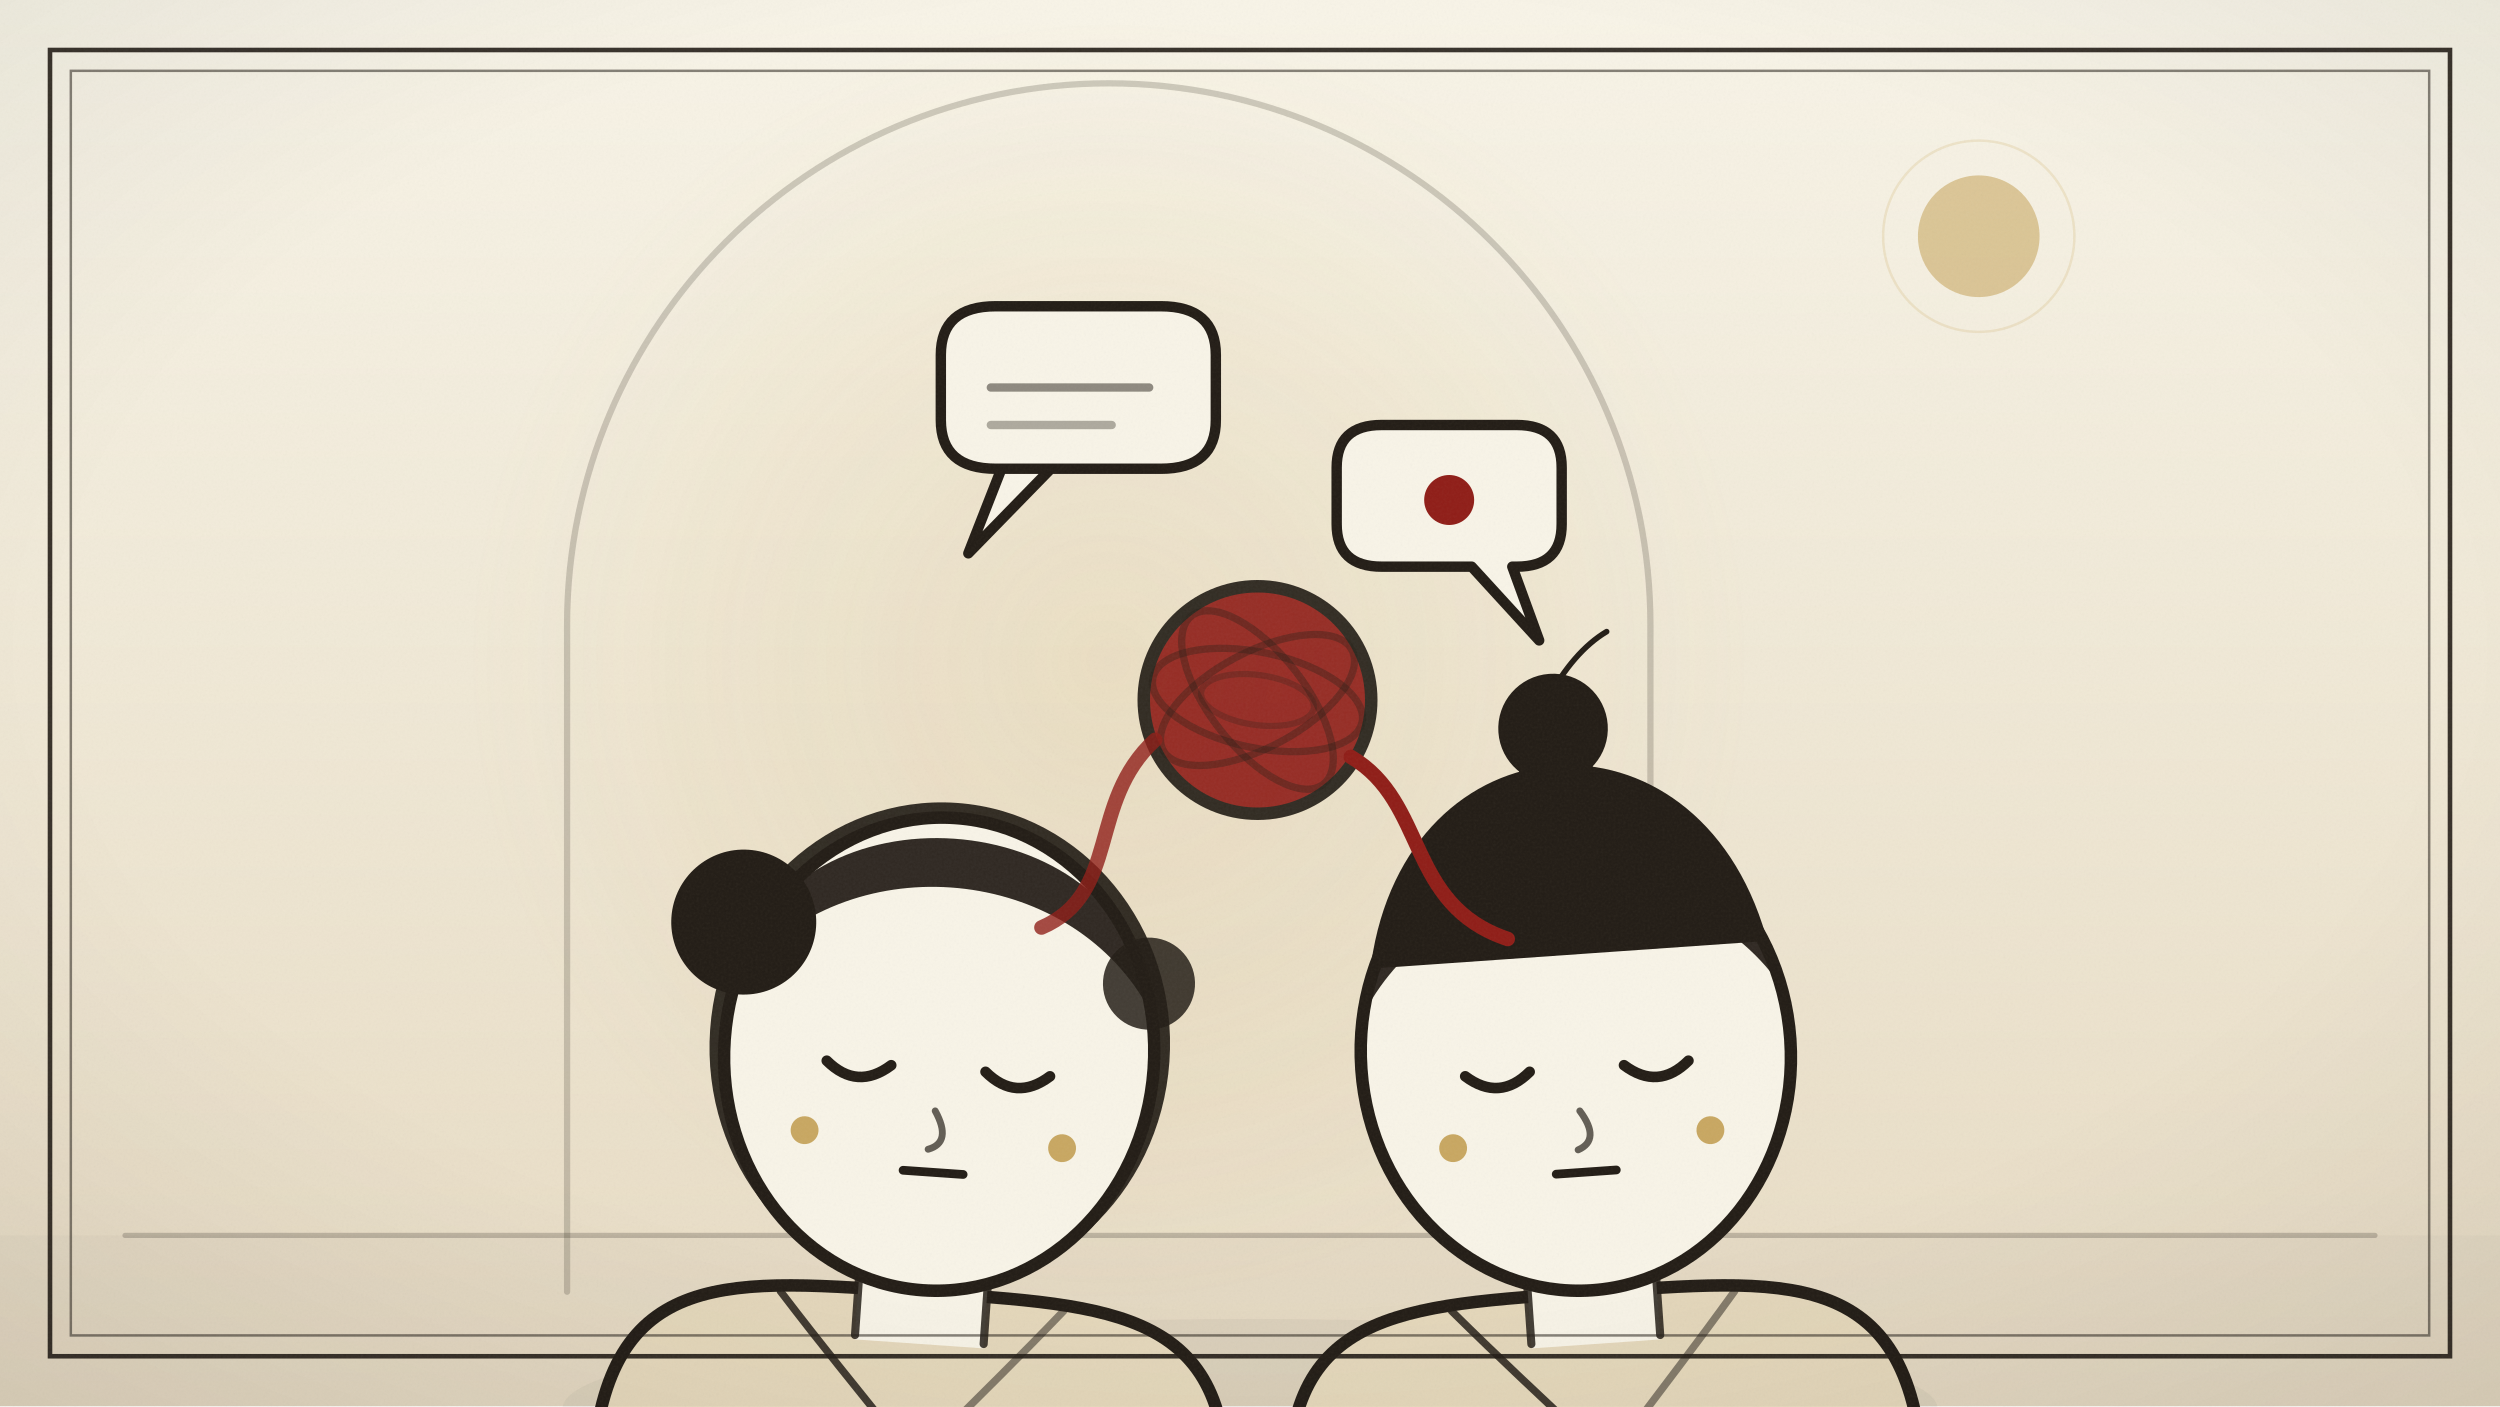
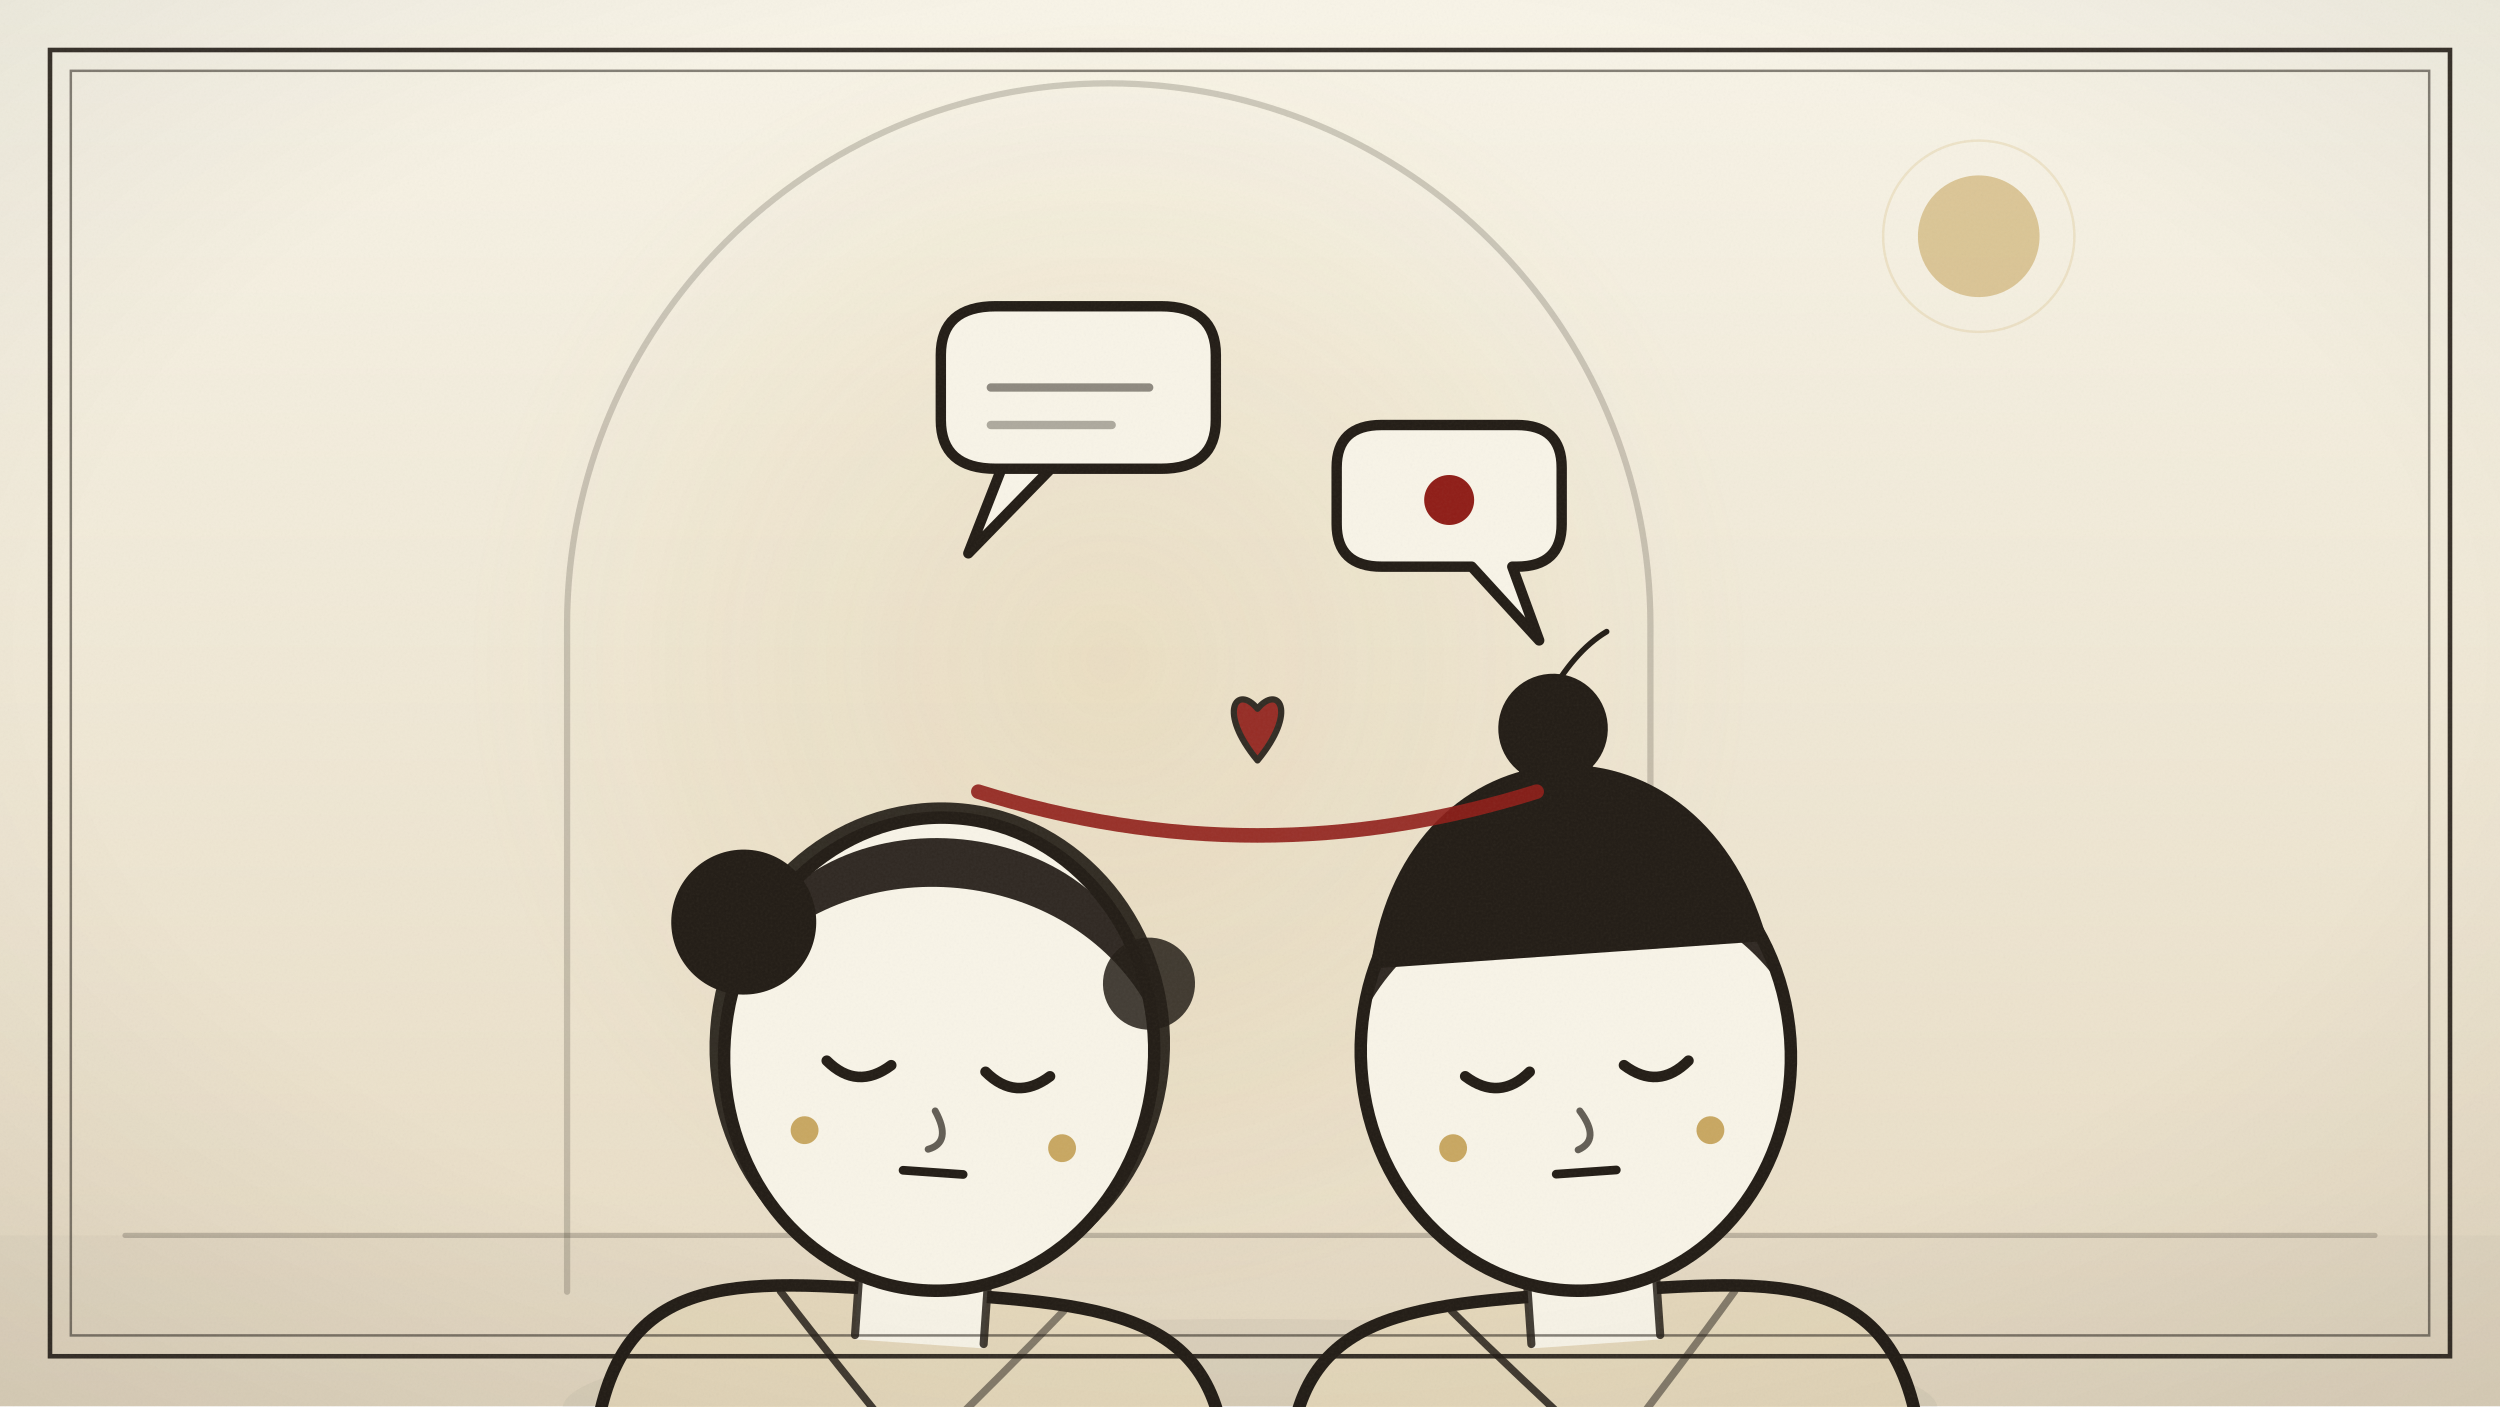
<svg xmlns="http://www.w3.org/2000/svg" viewBox="0 0 1200 675" width="1200" height="675" role="img" aria-label="정운타임즈 일러스트 · duo">
  <defs>
    <linearGradient id="paper14804" x1="0" y1="0" x2="0" y2="1">
      <stop offset="0" stop-color="#f8f4e7" />
      <stop offset="1" stop-color="#e7dbc3" />
    </linearGradient>
    <radialGradient id="wash14804" cx="0.5" cy="0.5" r="0.5">
      <stop offset="0" stop-color="#c09a4a" stop-opacity="0.16" />
      <stop offset="0.62" stop-color="#c09a4a" stop-opacity="0.07" />
      <stop offset="1" stop-color="#c09a4a" stop-opacity="0" />
    </radialGradient>
    <linearGradient id="fade14804" x1="0" y1="0" x2="0" y2="1">
      <stop offset="0" stop-color="#e7dbc3" stop-opacity="0" />
      <stop offset="1" stop-color="#221c15" stop-opacity="0.10" />
    </linearGradient>
    <radialGradient id="vig14804" cx="0.5" cy="0.46" r="0.78">
      <stop offset="0.6" stop-color="#000" stop-opacity="0" />
      <stop offset="1" stop-color="#000" stop-opacity="0.08" />
    </radialGradient>
    <filter id="grain14804" x="0" y="0" width="100%" height="100%">
      <feTurbulence type="fractalNoise" baseFrequency="0.85" numOctaves="2" stitchTiles="stitch" />
      <feColorMatrix type="saturate" values="0" />
    </filter>
  </defs>
  <rect width="1200" height="675" fill="url(#paper14804)" />
  <circle cx="532.2" cy="317.2" r="307.2" fill="url(#wash14804)" opacity="0.85" />
  <path d="M 272.2 620 L 272.2 300 A 260 260 0 0 1 792.2 300 L 792.2 620" fill="none" stroke="#221c15" stroke-width="3" stroke-linecap="round" stroke-linejoin="round" opacity="0.2" />
  <line x1="60.0" y1="593.0" x2="1140.0" y2="593.0" stroke="#221c15" stroke-width="2.5" stroke-linecap="round" opacity="0.22" />
  <rect x="0.0" y="593.0" width="1200.0" height="82.0" rx="0.0" fill="#221c15" stroke="ink" stroke-width="6" opacity="0.03" />
  <circle cx="949.8" cy="113.4" r="28.7" fill="#c09a4a" stroke="#c09a4a" stroke-width="1" opacity="0.5" />
  <circle cx="949.8" cy="113.4" r="45.9" fill="none" stroke="#c09a4a" stroke-width="1.2" opacity="0.18" />
  <ellipse cx="600.0" cy="676.0" rx="330.0" ry="42.9" fill="#221c15" stroke="none" stroke-width="0" opacity="0.045" />
  <g transform="rotate(4.0 436.4 712.0)">
    <ellipse cx="436.4" cy="501.4" rx="108.4" ry="114.7" fill="#221c15" stroke="#221c15" stroke-width="4.2" opacity="0.92" />
    <path d="M 284.2 716.0 C 284.2 617.0 343.5 620.1 436.4 620.1 C 529.4 620.1 588.7 617.0 588.7 716.0 Z" fill="#e4d7ba" stroke="#221c15" stroke-width="6" stroke-linecap="round" stroke-linejoin="round" />
    <path d="M 368.3 624.3 C 413.7 675.9 440.6 700.6 444.7 712.0" fill="none" stroke="#221c15" stroke-width="3.6" stroke-linecap="round" stroke-linejoin="round" opacity="0.85" />
    <path d="M 504.6 624.3 C 463.3 673.8 436.4 700.6 432.3 712.0" fill="none" stroke="#221c15" stroke-width="3.6" stroke-linecap="round" stroke-linejoin="round" opacity="0.5" />
    <rect x="405.5" y="601.5" width="61.9" height="43.4" rx="0.0" fill="#f8f4e7" stroke="none" stroke-width="0" />
    <line x1="405.5" y1="603.6" x2="405.5" y2="642.8" stroke="#221c15" stroke-width="3.9" stroke-linecap="round" opacity="0.85" />
    <line x1="467.4" y1="603.6" x2="467.4" y2="642.8" stroke="#221c15" stroke-width="3.9" stroke-linecap="round" opacity="0.85" />
    <ellipse cx="436.4" cy="505.5" rx="103.2" ry="113.6" fill="#f8f4e7" stroke="#221c15" stroke-width="6" />
    <path d="M 339.4 471.5 C 360.1 380.6 512.8 380.6 533.5 471.5 C 488.1 407.9 384.8 407.9 339.4 471.5 Z" fill="#221c15" stroke="#221c15" stroke-width="3.0" stroke-linecap="round" stroke-linejoin="round" opacity="0.94" />
    <path d="M 382.8 512.4 q 15.5 13.4 31.0 0" fill="none" stroke="#221c15" stroke-width="5.1" stroke-linecap="round" stroke-linejoin="round" />
    <path d="M 459.2 512.4 q 15.5 13.4 31.0 0" fill="none" stroke="#221c15" stroke-width="5.1" stroke-linecap="round" stroke-linejoin="round" />
    <path d="M 436.4 532.8 q 9.3 14.5 -2.1 18.6" fill="none" stroke="#221c15" stroke-width="3.3" stroke-linecap="round" stroke-linejoin="round" opacity="0.7" />
    <line x1="423.0" y1="562.3" x2="451.9" y2="562.3" stroke="#221c15" stroke-width="4.2" stroke-linecap="round" />
    <circle cx="374.5" cy="546.4" r="6.2" fill="#c09a4a" stroke="#c09a4a" stroke-width="1" opacity="0.85" />
    <circle cx="498.4" cy="546.4" r="6.2" fill="#c09a4a" stroke="#c09a4a" stroke-width="1" opacity="0.85" />
    <circle cx="338.4" cy="448.8" r="33.0" fill="#221c15" stroke="#221c15" stroke-width="3.6" />
    <circle cx="534.5" cy="464.7" r="20.6" fill="#221c15" stroke="#221c15" stroke-width="3.0" opacity="0.85" />
  </g>
  <g transform="rotate(-4.0 770.8 712.0)">
    <path d="M 618.5 716.0 C 618.5 617.0 677.9 620.1 770.8 620.1 C 863.7 620.1 923.1 617.0 923.1 716.0 Z" fill="#e4d7ba" stroke="#221c15" stroke-width="6" stroke-linecap="round" stroke-linejoin="round" />
    <path d="M 702.7 624.3 C 748.1 675.9 774.9 700.6 779.0 712.0" fill="none" stroke="#221c15" stroke-width="3.6" stroke-linecap="round" stroke-linejoin="round" opacity="0.85" />
    <path d="M 838.9 624.3 C 797.6 673.8 770.8 700.6 766.7 712.0" fill="none" stroke="#221c15" stroke-width="3.6" stroke-linecap="round" stroke-linejoin="round" opacity="0.5" />
    <rect x="739.8" y="601.5" width="61.9" height="43.4" rx="0.0" fill="#f8f4e7" stroke="none" stroke-width="0" />
    <line x1="739.8" y1="603.6" x2="739.8" y2="642.8" stroke="#221c15" stroke-width="3.9" stroke-linecap="round" opacity="0.85" />
    <line x1="801.8" y1="603.6" x2="801.8" y2="642.8" stroke="#221c15" stroke-width="3.9" stroke-linecap="round" opacity="0.85" />
    <ellipse cx="770.8" cy="505.5" rx="103.2" ry="113.6" fill="#f8f4e7" stroke="#221c15" stroke-width="6" />
    <path d="M 673.8 471.5 C 694.4 380.6 847.2 380.6 867.8 471.5 C 822.4 407.9 719.2 407.9 673.8 471.5 Z" fill="#221c15" stroke="#221c15" stroke-width="3.0" stroke-linecap="round" stroke-linejoin="round" opacity="0.94" />
    <path d="M 717.1 512.4 q 15.5 13.4 31.0 0" fill="none" stroke="#221c15" stroke-width="5.1" stroke-linecap="round" stroke-linejoin="round" />
    <path d="M 793.5 512.4 q 15.5 13.4 31.0 0" fill="none" stroke="#221c15" stroke-width="5.1" stroke-linecap="round" stroke-linejoin="round" />
    <path d="M 770.8 532.8 q 9.3 14.5 -2.1 18.6" fill="none" stroke="#221c15" stroke-width="3.3" stroke-linecap="round" stroke-linejoin="round" opacity="0.7" />
    <line x1="757.4" y1="562.3" x2="786.3" y2="562.3" stroke="#221c15" stroke-width="4.2" stroke-linecap="round" />
    <circle cx="708.9" cy="546.4" r="6.2" fill="#c09a4a" stroke="#c09a4a" stroke-width="1" opacity="0.85" />
    <circle cx="832.7" cy="546.4" r="6.2" fill="#c09a4a" stroke="#c09a4a" stroke-width="1" opacity="0.85" />
    <path d="M 677.9 455.6 C 702.7 339.7 838.9 339.7 863.7 455.6 Z" fill="#221c15" stroke="#221c15" stroke-width="4.2" stroke-linecap="round" stroke-linejoin="round" />
    <rect x="754.3" y="364.7" width="33.0" height="20.6" rx="0.0" fill="#221c15" stroke="#221c15" stroke-width="2.4" />
    <circle cx="770.8" cy="348.8" r="24.8" fill="#221c15" stroke="#221c15" stroke-width="3.0" />
    <path d="M 768.7 335.2 q 14.5 -22.7 31.0 -31.0" fill="none" stroke="#221c15" stroke-width="2.7" stroke-linecap="round" stroke-linejoin="round" />
  </g>
-   <circle cx="603.6" cy="336.0" r="54.6" fill="#8f1d17" stroke="#221c15" stroke-width="6" opacity="0.92" />
-   <ellipse cx="603.6" cy="336.0" rx="51.3" ry="22.9" fill="none" stroke="#221c15" stroke-width="3.5" opacity="0.35" transform="rotate(-28 603.6 336.0)" />
-   <ellipse cx="603.6" cy="336.0" rx="51.3" ry="22.9" fill="none" stroke="#221c15" stroke-width="3.5" opacity="0.35" transform="rotate(12 603.6 336.0)" />
-   <ellipse cx="603.6" cy="336.0" rx="51.3" ry="22.9" fill="none" stroke="#221c15" stroke-width="3.5" opacity="0.35" transform="rotate(52 603.6 336.0)" />
-   <ellipse cx="603.6" cy="336.0" rx="27.3" ry="12.0" fill="none" stroke="#221c15" stroke-width="3" opacity="0.25" transform="rotate(8 603.6 336.0)" />
-   <path d="M 648.4 363.3 C 685.5 385.1 674.6 434.3 723.7 450.7" fill="none" stroke="#8f1d17" stroke-width="7" stroke-linecap="round" stroke-linejoin="round" />
-   <path d="M 554.5 355.1 C 521.7 385.1 538.1 428.8 499.9 445.2" fill="none" stroke="#8f1d17" stroke-width="7" stroke-linecap="round" stroke-linejoin="round" opacity="0.8" />
+   <path d="M 469.6 380.0 Q 603.6 422.0 737.6 380.0" fill="none" stroke="#8f1d17" stroke-width="7" stroke-linecap="round" stroke-linejoin="round" opacity="0.9" />
+   <path d="M 603.6 365.0 C 583.9 341.2 593.8 328.3 603.6 340.2 C 613.5 328.3 623.3 341.2 603.6 365.0 Z" fill="#8f1d17" stroke="#221c15" stroke-width="3" stroke-linecap="round" stroke-linejoin="round" opacity="0.92" />
  <path d="M 478.0 147.0 L 557.2 147.0 Q 583.6 147.0 583.6 170.4 L 583.6 201.6 Q 583.6 225.0 557.2 225.0 L 480.7 225.0 L 464.8 265.6 L 504.4 225.0 L 478.0 225.0 Q 451.6 225.0 451.6 201.6 L 451.6 170.4 Q 451.6 147.0 478.0 147.0 Z" fill="#f8f4e7" stroke="#221c15" stroke-width="5" stroke-linecap="round" stroke-linejoin="round" />
  <line x1="475.6" y1="186.0" x2="551.6" y2="186.0" stroke="#221c15" stroke-width="4" stroke-linecap="round" opacity="0.5" />
  <line x1="475.6" y1="204.0" x2="533.6" y2="204.0" stroke="#221c15" stroke-width="4" stroke-linecap="round" opacity="0.35" />
  <path d="M 663.2 204.0 L 728.0 204.0 Q 749.6 204.0 749.6 224.4 L 749.6 251.6 Q 749.6 272.0 728.0 272.0 L 725.9 272.0 L 738.8 307.4 L 706.4 272.0 L 663.2 272.0 Q 641.6 272.0 641.6 251.6 L 641.6 224.4 Q 641.6 204.0 663.2 204.0 Z" fill="#f8f4e7" stroke="#221c15" stroke-width="5" stroke-linecap="round" stroke-linejoin="round" />
  <circle cx="695.6" cy="240.0" r="11.0" fill="#8f1d17" stroke="#8f1d17" stroke-width="2" />
  <rect x="24.0" y="24.0" width="1152.0" height="627.0" rx="0.0" fill="none" stroke="#221c15" stroke-width="2.2" opacity="0.9" />
  <rect x="34.0" y="34.0" width="1132.0" height="607.0" rx="0.0" fill="none" stroke="#221c15" stroke-width="1.2" opacity="0.54" />
  <rect width="1200" height="675" fill="url(#vig14804)" />
  <rect width="1200" height="675" filter="url(#grain14804)" opacity="0.055" />
</svg>
